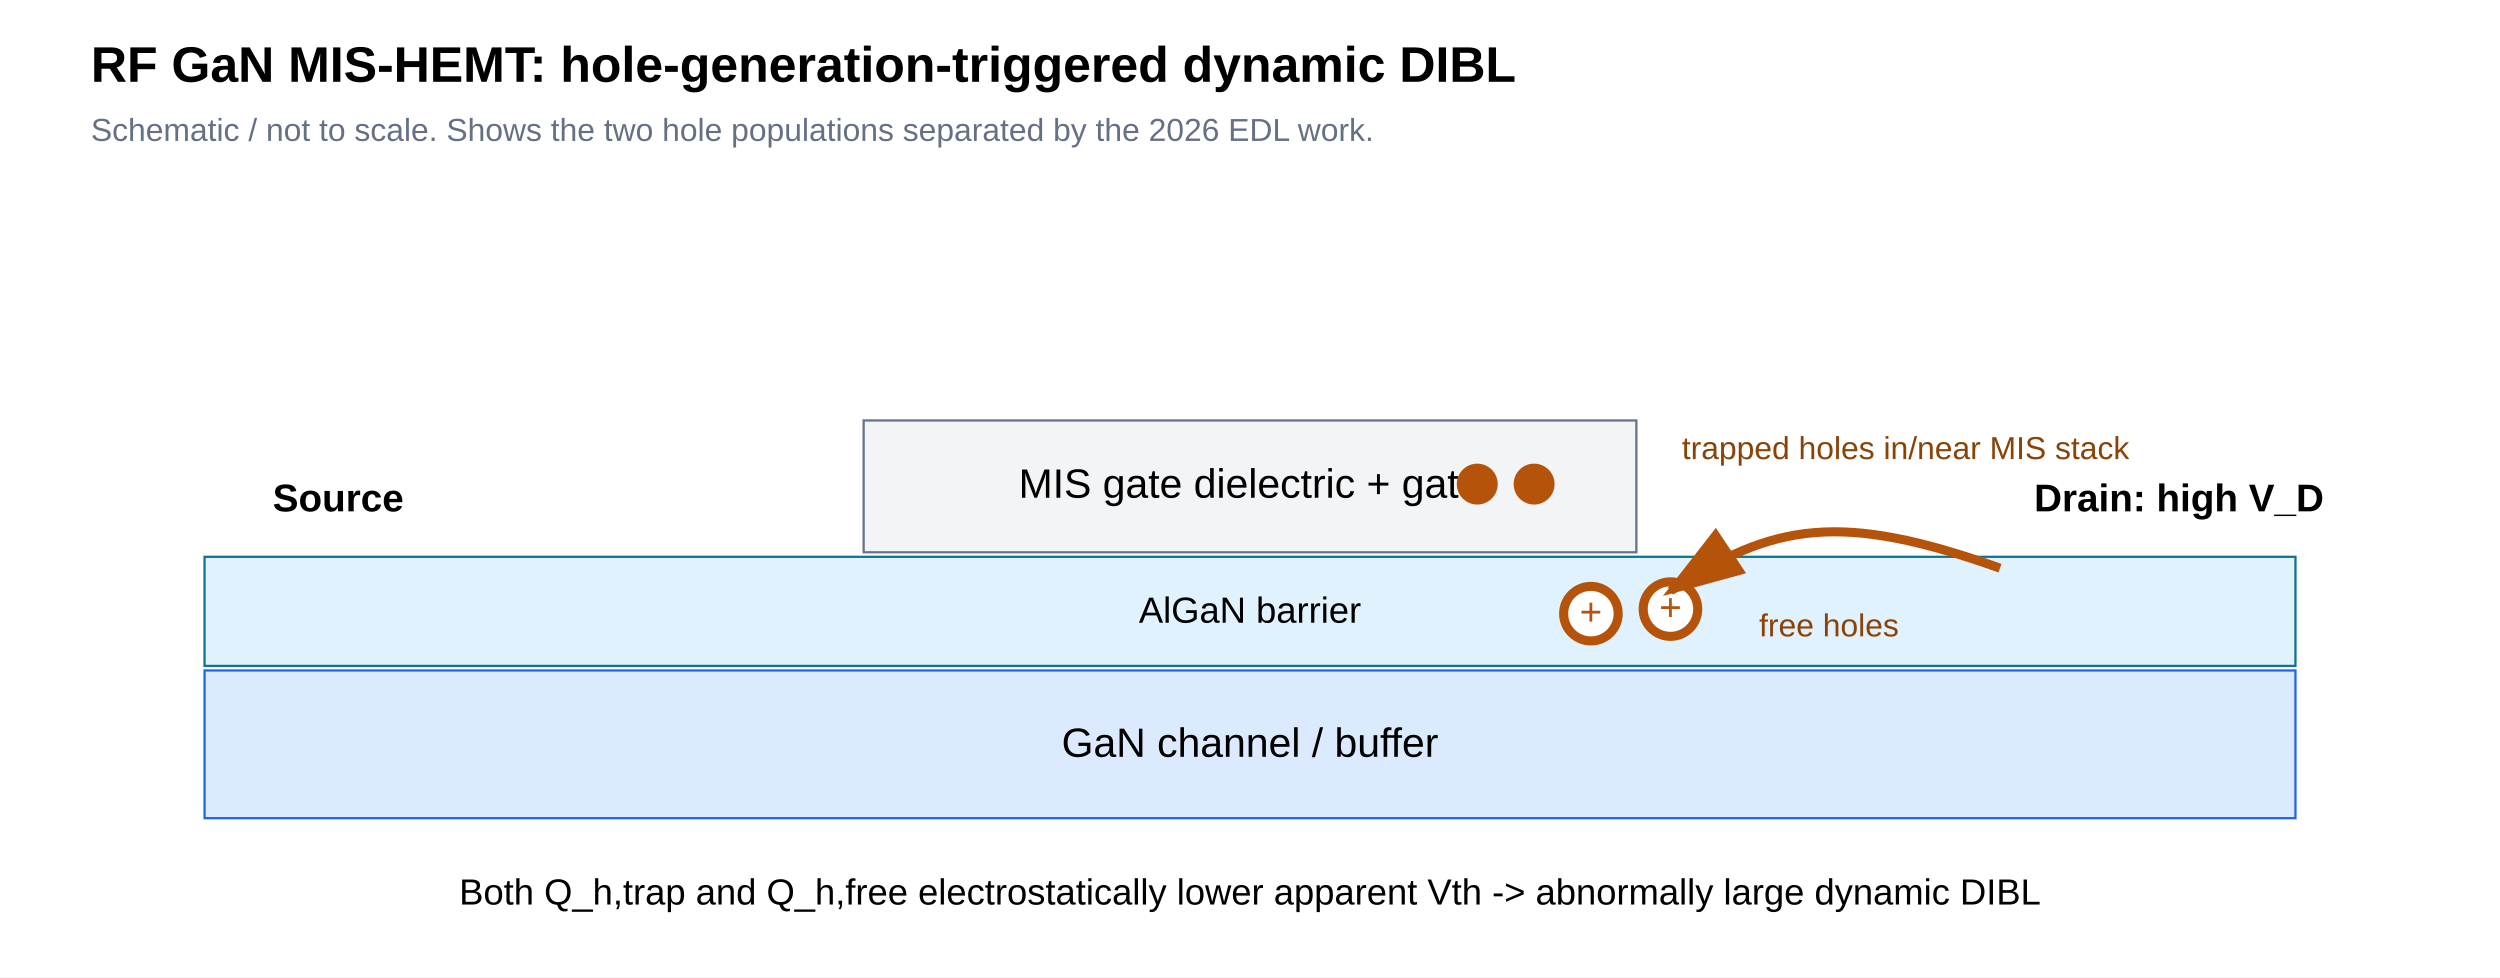
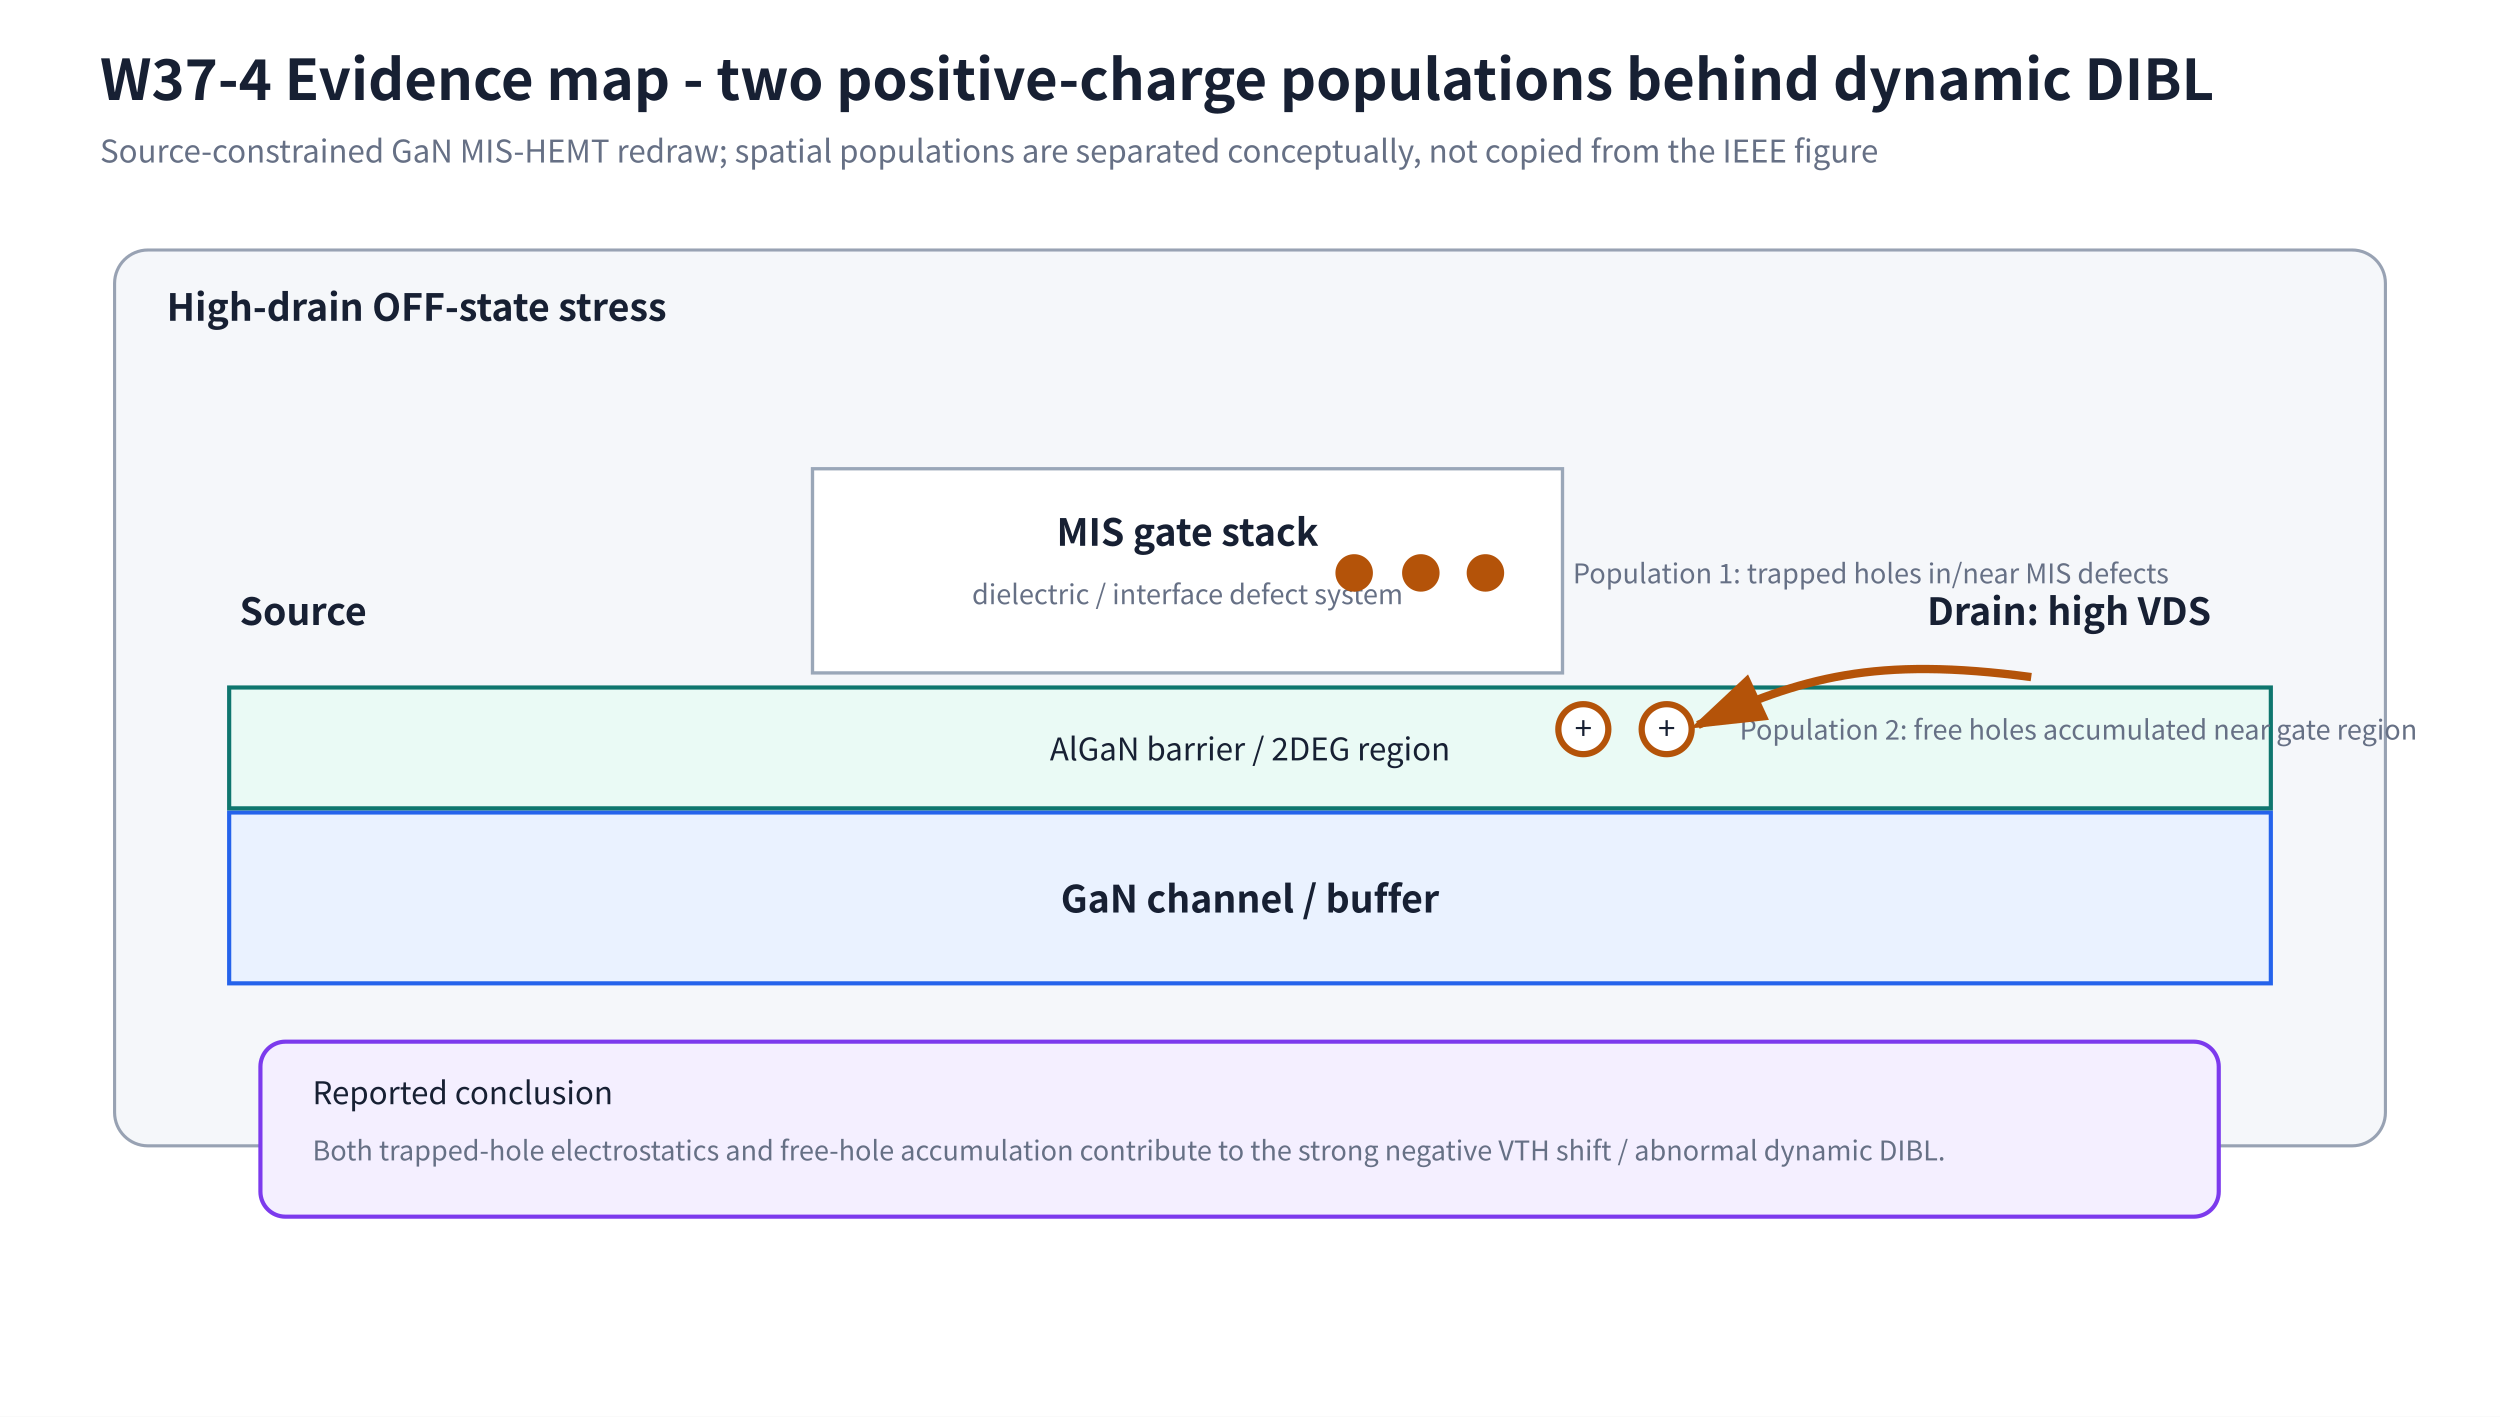
- <svg xmlns="http://www.w3.org/2000/svg" viewBox="0 0 1100 430" role="img" aria-label="GaN MIS-HEMT hole generation dynamic DIBL schematic">
+ <svg xmlns="http://www.w3.org/2000/svg" viewBox="0 0 1200 680" role="img">
+   <style>
+ text{font-family:"Noto Sans CJK KR","DejaVu Sans",Arial,sans-serif;fill:#172033}.title{font-size:27px;font-weight:800}.sub{font-size:15px;fill:#667085}.h{font-size:18px;font-weight:750}.t{font-size:15px}.s{font-size:13px;fill:#667085}.xs{font-size:12px;fill:#7b8493}
+ .box{fill:#fff;stroke:#9aa7b8;stroke-width:1.6}.blue{fill:#eaf2ff;stroke:#2563eb;stroke-width:2}.orange{fill:#fff4e8;stroke:#b45309;stroke-width:2}.green{fill:#eafaf5;stroke:#0f766e;stroke-width:2}.purple{fill:#f4efff;stroke:#7c3aed;stroke-width:2}.red{fill:#fff0f0;stroke:#c2410c;stroke-width:2}.gray{fill:#f5f7fa;stroke:#98a2b3;stroke-width:1.5}.thin{stroke:#667085;stroke-width:1.5;fill:none}.dash{stroke:#98a2b3;stroke-width:1.5;stroke-dasharray:7 6;fill:none}
+ </style>
  <defs>
-     <marker id="p" markerWidth="10" markerHeight="10" refX="8" refY="3" orient="auto">
+     <marker id="ab" markerWidth="10" markerHeight="10" refX="8" refY="3" orient="auto">
+       <path d="M0,0 L0,6 L9,3 z" fill="#2563eb" />
+     </marker>
+     <marker id="ao" markerWidth="10" markerHeight="10" refX="8" refY="3" orient="auto">
      <path d="M0,0 L0,6 L9,3 z" fill="#b45309" />
    </marker>
+     <marker id="ag" markerWidth="10" markerHeight="10" refX="8" refY="3" orient="auto">
+       <path d="M0,0 L0,6 L9,3 z" fill="#0f766e" />
+     </marker>
+     <marker id="ar" markerWidth="10" markerHeight="10" refX="8" refY="3" orient="auto">
+       <path d="M0,0 L0,6 L9,3 z" fill="#c2410c" />
+     </marker>
  </defs>
-   <rect width="1100" height="430" fill="#fff" />
-   <text x="40" y="36" font-family="Arial" font-size="22" font-weight="700">RF GaN MIS-HEMT: hole-generation-triggered dynamic DIBL</text>
-   <text x="40" y="62" font-family="Arial" font-size="14" fill="#667085">Schematic / not to scale. Shows the two hole populations separated by the 2026 EDL work.</text>
-   <rect x="90" y="295" width="920" height="65" fill="#dbeafe" stroke="#2563eb" />
-   <text x="550" y="333" text-anchor="middle" font-family="Arial" font-size="18">GaN channel / buffer</text>
-   <rect x="90" y="245" width="920" height="48" fill="#e0f2fe" stroke="#0e7490" />
-   <text x="550" y="274" text-anchor="middle" font-family="Arial" font-size="16">AlGaN barrier</text>
-   <rect x="380" y="185" width="340" height="58" fill="#f3f4f6" stroke="#64748b" />
-   <text x="550" y="219" text-anchor="middle" font-family="Arial" font-size="18">MIS gate dielectric + gate</text>
-   <text x="120" y="225" font-family="Arial" font-size="17" font-weight="700">Source</text>
-   <text x="895" y="225" font-family="Arial" font-size="17" font-weight="700">Drain: high V_D</text>
-   <circle cx="735" cy="268" r="12" fill="#fff" stroke="#b45309" stroke-width="4" />
-   <text x="735" y="273" text-anchor="middle" font-family="Arial" font-size="17" fill="#b45309">+</text>
-   <circle cx="700" cy="270" r="12" fill="#fff" stroke="#b45309" stroke-width="4" />
-   <text x="700" y="275" text-anchor="middle" font-family="Arial" font-size="17" fill="#b45309">+</text>
-   <text x="774" y="280" font-family="Arial" font-size="14" fill="#8a4307">free holes</text>
-   <circle cx="650" cy="213" r="9" fill="#b45309" />
-   <circle cx="675" cy="213" r="9" fill="#b45309" />
-   <text x="740" y="202" font-family="Arial" font-size="14" fill="#8a4307">trapped holes in/near MIS stack</text>
-   <path d="M880 250 C810 225 780 230 735 260" fill="none" stroke="#b45309" stroke-width="4" marker-end="url(#p)" />
-   <text x="550" y="398" text-anchor="middle" font-family="Arial" font-size="16">Both Q_h,trap and Q_h,free electrostatically lower apparent Vth -&gt; abnormally large dynamic DIBL</text>
+   <rect width="1200" height="680" fill="#fff" />
+   <text x="48" y="48" class="title">W37-4 Evidence map - two positive-charge populations behind dynamic DIBL</text>
+   <text x="48" y="78" class="sub">Source-constrained GaN MIS-HEMT redraw; spatial populations are separated conceptually, not copied from the IEEE figure</text>
+   <rect x="55" y="120" width="1090" height="430" rx="16" class="gray" />
+   <text x="80" y="154" class="h">High-drain OFF-state stress</text>
+   <rect x="110" y="390" width="980" height="82" class="blue" />
+   <text x="600" y="438" text-anchor="middle" class="h">GaN channel / buffer</text>
+   <rect x="110" y="330" width="980" height="58" class="green" />
+   <text x="600" y="365" text-anchor="middle" class="t">AlGaN barrier / 2DEG region</text>
+   <rect x="390" y="225" width="360" height="98" class="box" />
+   <text x="570" y="262" text-anchor="middle" class="h">MIS gate stack</text>
+   <text x="570" y="290" text-anchor="middle" class="s">dielectric / interface defect system</text>
+   <text x="115" y="300" class="h">Source</text>
+   <text x="925" y="300" class="h">Drain: high VDS</text>
+   <g fill="#b45309">
+     <circle cx="650" cy="275" r="9" />
+     <circle cx="682" cy="275" r="9" />
+     <circle cx="713" cy="275" r="9" />
+   </g>
+   <text x="755" y="280" class="s">Population 1: trapped holes in/near MIS defects</text>
+   <g>
+     <circle cx="760" cy="350" r="12" fill="#fff" stroke="#b45309" stroke-width="3" />
+     <text x="760" y="355" text-anchor="middle" class="t">+</text>
+     <circle cx="800" cy="350" r="12" fill="#fff" stroke="#b45309" stroke-width="3" />
+     <text x="800" y="355" text-anchor="middle" class="t">+</text>
+   </g>
+   <text x="835" y="355" class="s">Population 2: free holes accumulated near gate region</text>
+   <path d="M975 325 C900 315 865 325 815 348" stroke="#b45309" stroke-width="4" fill="none" marker-end="url(#ao)" />
+   <rect x="125" y="500" width="940" height="84" rx="12" class="purple" />
+   <text x="150" y="530" class="t">Reported conclusion</text>
+   <text x="150" y="557" class="s">Both trapped-hole electrostatics and free-hole accumulation contribute to the strong negative VTH shift / abnormal dynamic DIBL.</text>
</svg>
